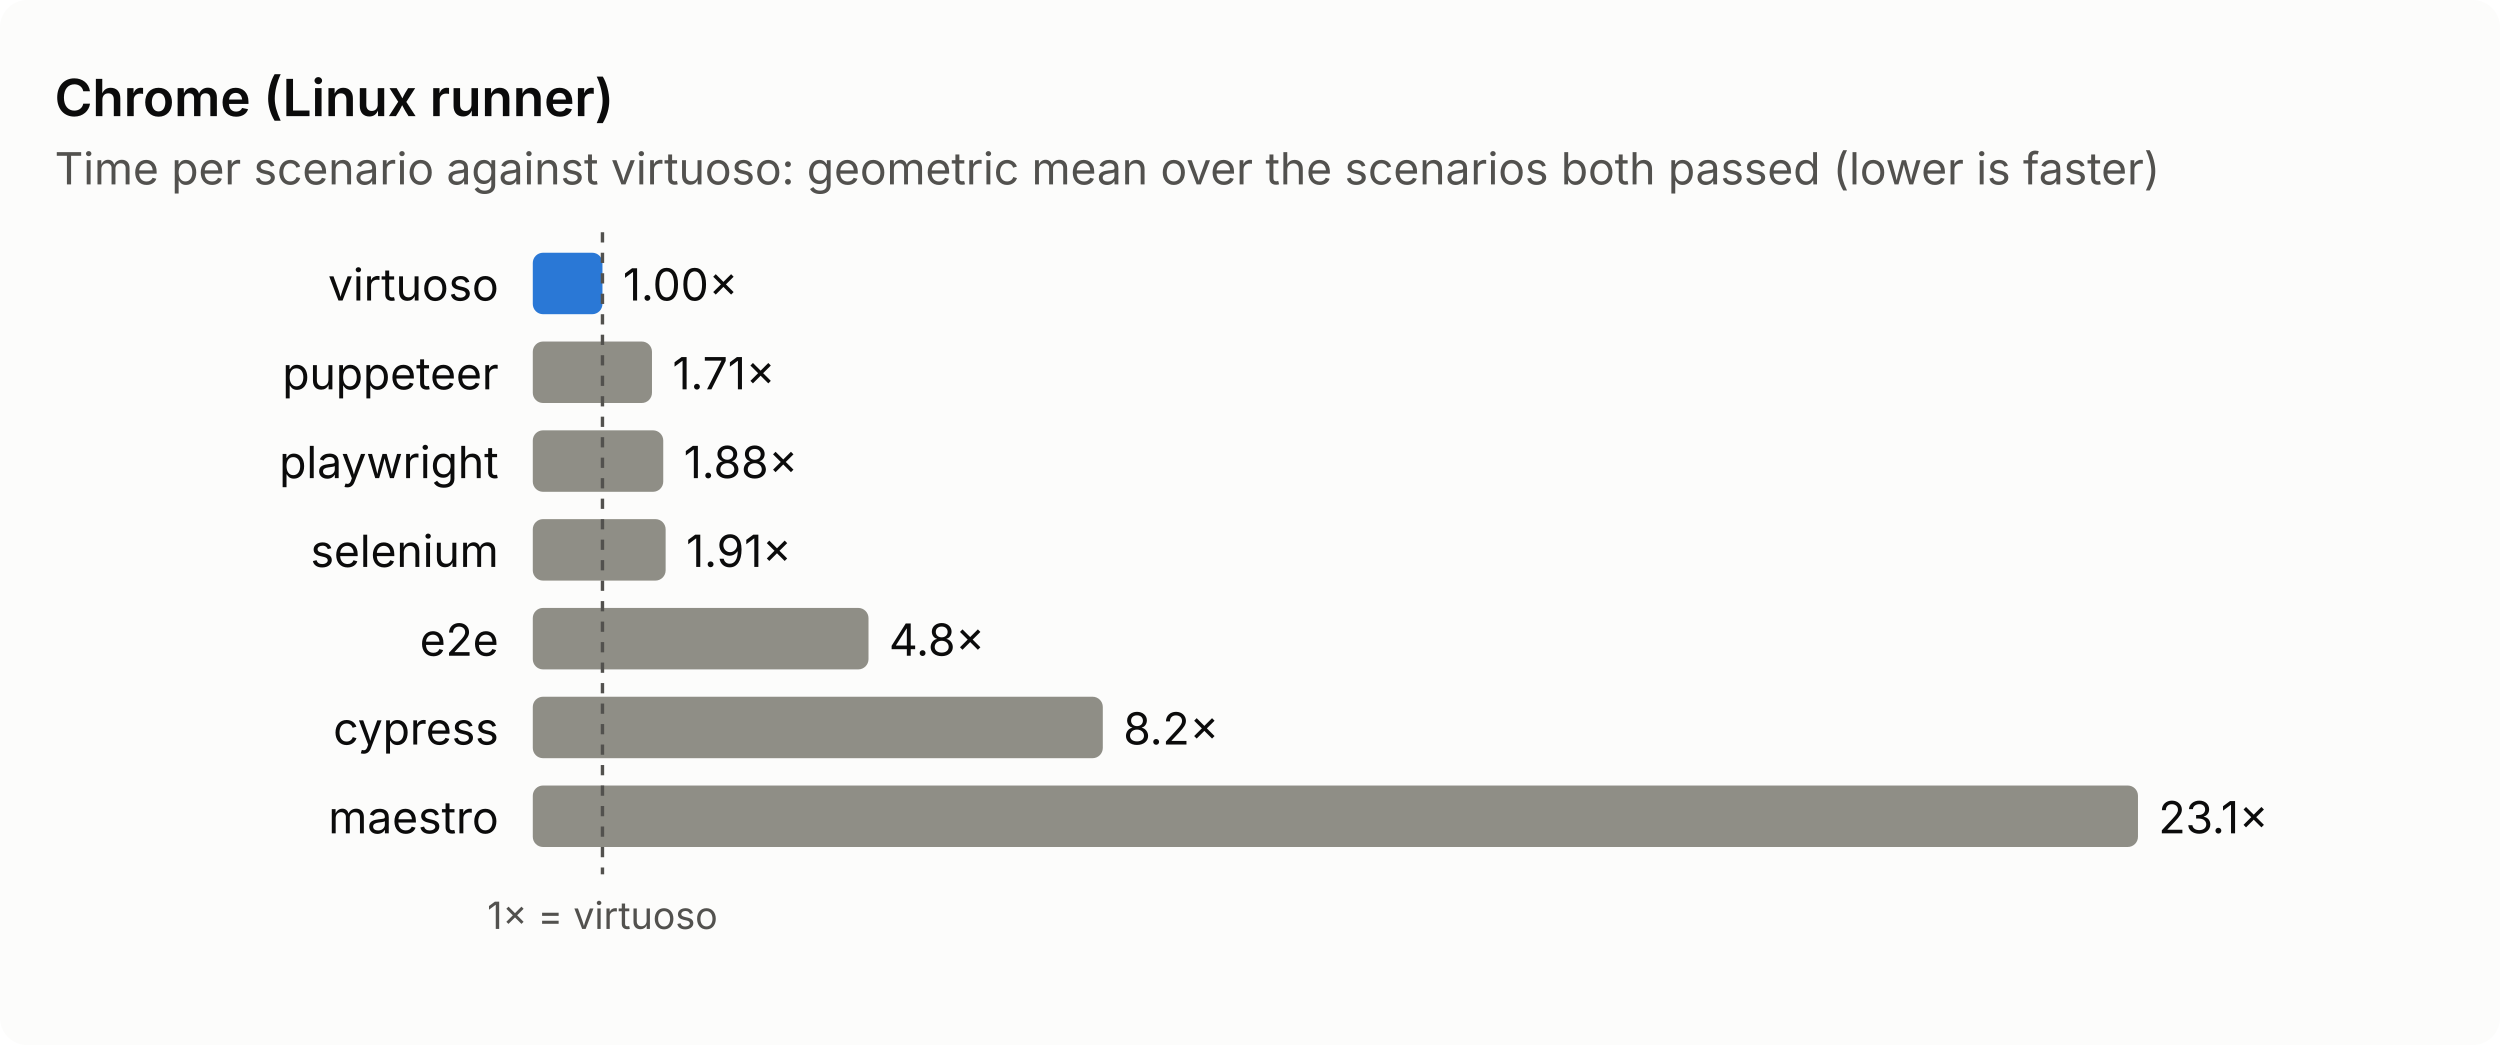
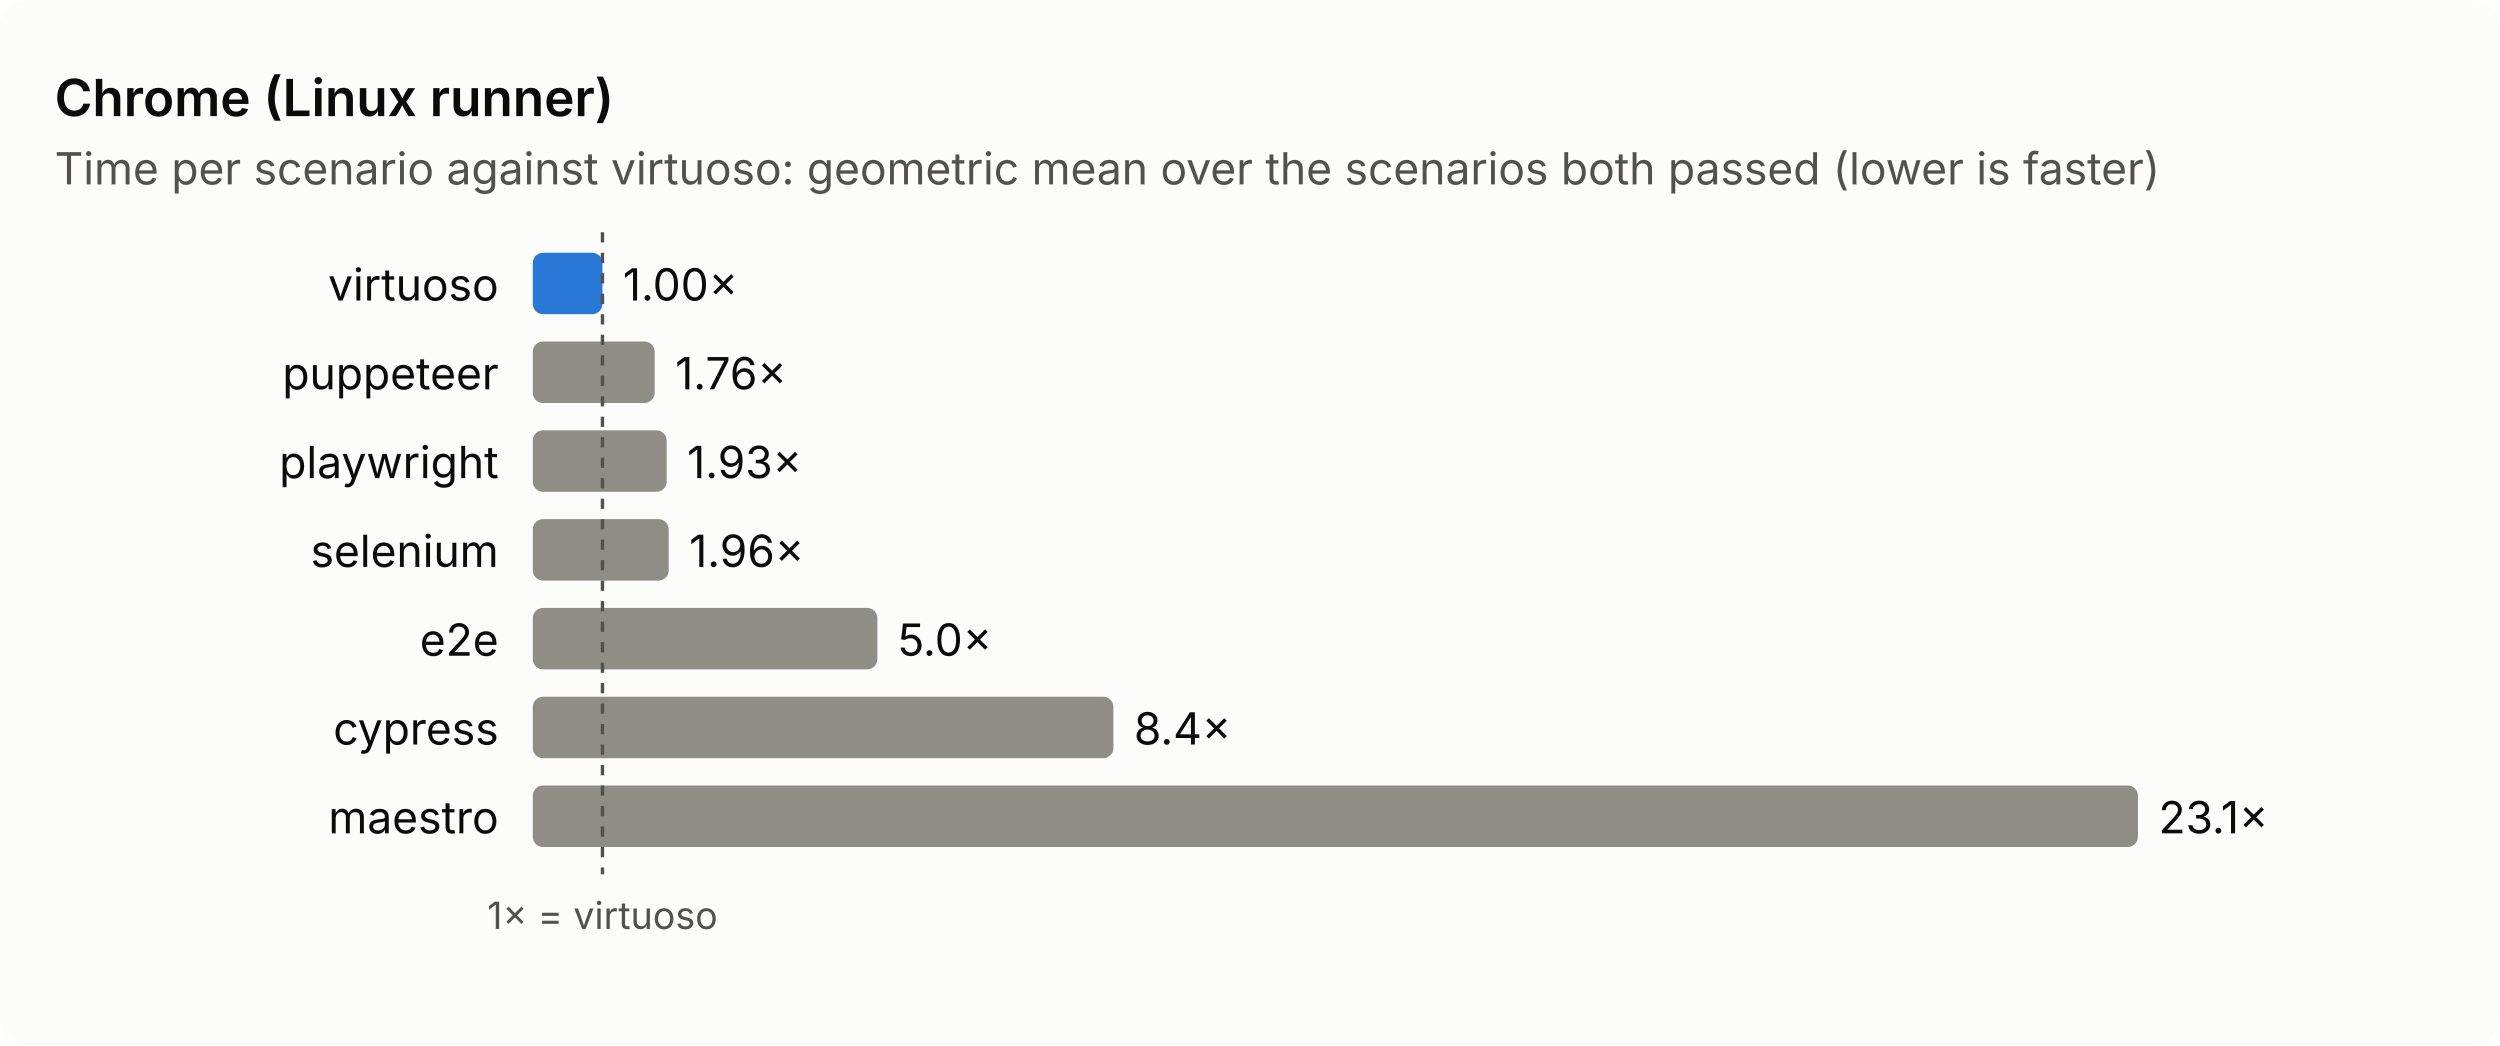
<svg xmlns="http://www.w3.org/2000/svg" viewBox="0 0 732 306" width="732" height="306" role="img" aria-label="Chrome (Linux runner): time per scenario against virtuoso">
  <style>text{font:13px system-ui,-apple-system,'Segoe UI',sans-serif;fill:#0b0b0b}.sub,.axis{fill:#52514e}.axis{font-size:11px}.title{font-size:15px;font-weight:600}.bg{fill:#fcfcfb}.bar{fill:#8f8e86}.base{fill:#2a78d6}.ref{stroke:#52514e;stroke-dasharray:3 3}@media (prefers-color-scheme: dark){.bg{fill:#1a1a19}text{fill:#f0efec}.sub,.axis{fill:#c3c2b7}.base{fill:#3987e5}.ref{stroke:#c3c2b7}}</style>
  <rect class="bg" width="732" height="306" rx="8" />
  <text class="title" x="16" y="34.0">Chrome (Linux runner)</text>
  <text class="sub" x="16" y="54.0">Time per scenario against virtuoso: geometric mean over the scenarios both passed (lower is faster)</text>
  <text x="146.0" y="88.0" text-anchor="end">virtuoso</text>
  <rect class="bar base" x="156" y="74.0" width="20.4" height="18" rx="3" />
  <text x="182.4" y="88.0">1.00×</text>
  <text x="146.0" y="114.0" text-anchor="end">puppeteer</text>
-   <rect class="bar" x="156" y="100.0" width="34.9" height="18" rx="3" />
-   <text x="196.9" y="114.0">1.71×</text>
+   <rect class="bar" x="156" y="100.0" width="35.7" height="18" rx="3" />
+   <text x="197.7" y="114.0">1.76×</text>
  <text x="146.0" y="140.0" text-anchor="end">playwright</text>
-   <rect class="bar" x="156" y="126.0" width="38.2" height="18" rx="3" />
-   <text x="200.2" y="140.0">1.88×</text>
+   <rect class="bar" x="156" y="126.0" width="39.2" height="18" rx="3" />
+   <text x="201.2" y="140.0">1.93×</text>
  <text x="146.0" y="166.0" text-anchor="end">selenium</text>
-   <rect class="bar" x="156" y="152.0" width="38.9" height="18" rx="3" />
-   <text x="200.9" y="166.0">1.91×</text>
+   <rect class="bar" x="156" y="152.0" width="39.8" height="18" rx="3" />
+   <text x="201.8" y="166.0">1.96×</text>
  <text x="146.0" y="192.0" text-anchor="end">e2e</text>
-   <rect class="bar" x="156" y="178.0" width="98.3" height="18" rx="3" />
-   <text x="260.3" y="192.0">4.8×</text>
+   <rect class="bar" x="156" y="178.0" width="100.9" height="18" rx="3" />
+   <text x="262.9" y="192.0">5.0×</text>
  <text x="146.0" y="218.0" text-anchor="end">cypress</text>
-   <rect class="bar" x="156" y="204.0" width="166.9" height="18" rx="3" />
-   <text x="328.9" y="218.0">8.2×</text>
+   <rect class="bar" x="156" y="204.0" width="170.0" height="18" rx="3" />
+   <text x="332.0" y="218.0">8.4×</text>
  <text x="146.0" y="244.0" text-anchor="end">maestro</text>
  <rect class="bar" x="156" y="230.0" width="470.0" height="18" rx="3" />
  <text x="632.0" y="244.0">23.1×</text>
  <line class="ref" x1="176.4" y1="68.0" x2="176.4" y2="256.0" />
  <text class="axis" x="176.4" y="272.0" text-anchor="middle">1× = virtuoso</text>
</svg>
